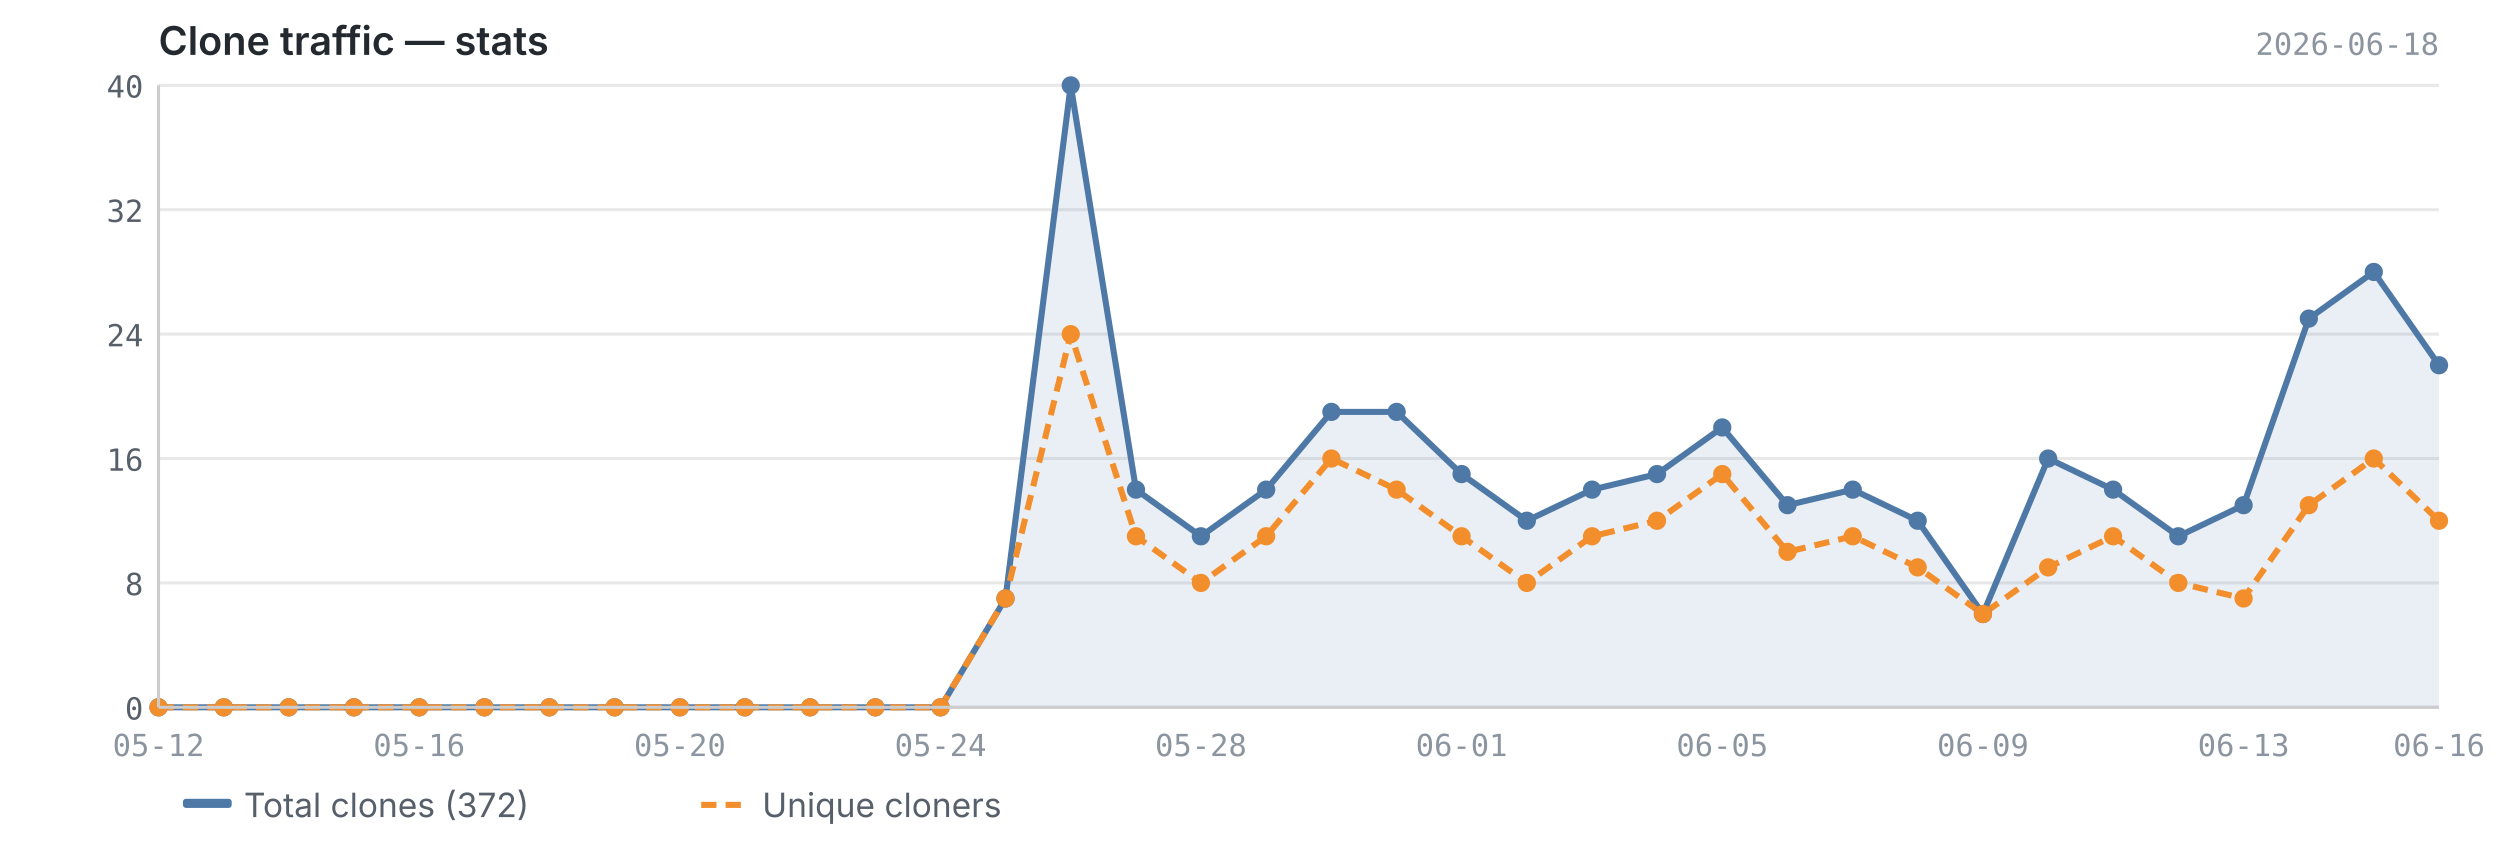
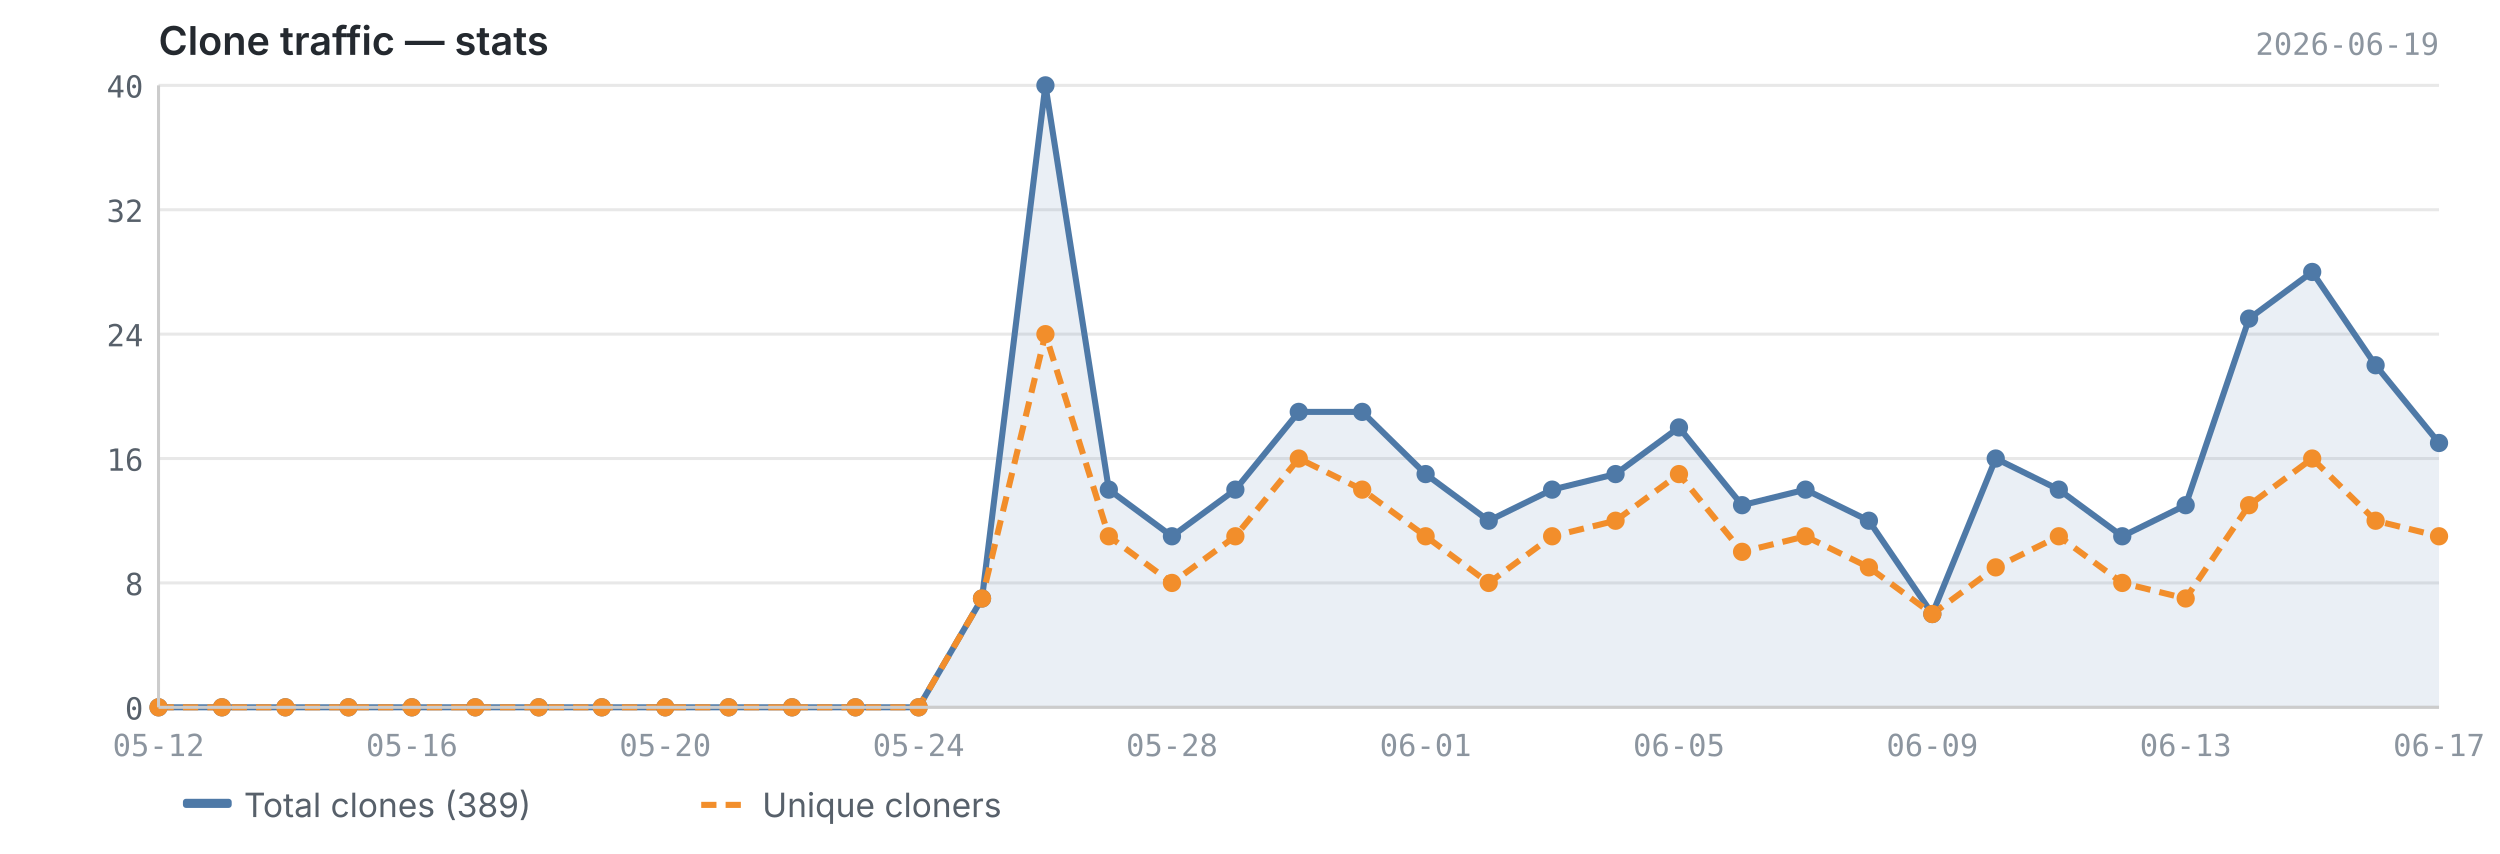
<svg xmlns="http://www.w3.org/2000/svg" viewBox="0 0 820 280" width="820" height="280">
  <text x="52" y="18" font-size="13" font-weight="600" fill="#24292f" font-family="-apple-system, BlinkMacSystemFont, 'Segoe UI', sans-serif">Clone traffic — stats</text>
-   <text x="800" y="18" font-size="10" fill="#8c959f" font-family="ui-monospace, SFMono-Regular, 'SF Mono', Menlo, monospace" text-anchor="end">2026-06-18</text>
+   <text x="800" y="18" font-size="10" fill="#8c959f" font-family="ui-monospace, SFMono-Regular, 'SF Mono', Menlo, monospace" text-anchor="end">2026-06-19</text>
  <line x1="52" y1="232.0" x2="800" y2="232.0" stroke="#e8e8e8" stroke-width="1" />
  <line x1="52" y1="191.2" x2="800" y2="191.2" stroke="#e8e8e8" stroke-width="1" />
  <line x1="52" y1="150.4" x2="800" y2="150.4" stroke="#e8e8e8" stroke-width="1" />
  <line x1="52" y1="109.6" x2="800" y2="109.6" stroke="#e8e8e8" stroke-width="1" />
  <line x1="52" y1="68.8" x2="800" y2="68.8" stroke="#e8e8e8" stroke-width="1" />
  <line x1="52" y1="28.0" x2="800" y2="28.0" stroke="#e8e8e8" stroke-width="1" />
-   <path d="M52.0,232.0 L52.0,232.0 L73.4,232.0 L94.7,232.0 L116.1,232.0 L137.5,232.0 L158.9,232.0 L180.2,232.0 L201.6,232.0 L223.0,232.0 L244.3,232.0 L265.7,232.0 L287.1,232.0 L308.5,232.0 L329.8,196.3 L351.2,28.0 L372.6,160.6 L393.9,175.9 L415.3,160.6 L436.7,135.1 L458.1,135.1 L479.4,155.5 L500.8,170.8 L522.2,160.6 L543.5,155.5 L564.9,140.2 L586.3,165.7 L607.7,160.6 L629.0,170.8 L650.4,201.4 L671.8,150.4 L693.1,160.6 L714.5,175.9 L735.9,165.7 L757.3,104.5 L778.6,89.2 L800.0,119.8 L800.0,232.0 L52.0,232.0Z" fill="#4e79a7" opacity="0.12" />
-   <polyline points="52.0,232.0 73.4,232.0 94.7,232.0 116.1,232.0 137.5,232.0 158.9,232.0 180.2,232.0 201.6,232.0 223.0,232.0 244.3,232.0 265.7,232.0 287.1,232.0 308.5,232.0 329.8,196.3 351.2,28.0 372.6,160.6 393.9,175.9 415.3,160.6 436.7,135.1 458.1,135.1 479.4,155.5 500.8,170.8 522.2,160.6 543.5,155.5 564.9,140.2 586.3,165.7 607.7,160.6 629.0,170.8 650.4,201.4 671.8,150.4 693.1,160.6 714.5,175.9 735.9,165.7 757.3,104.5 778.6,89.2 800.0,119.8" fill="none" stroke="#4e79a7" stroke-width="2" stroke-linejoin="round" />
-   <polyline points="52.0,232.0 73.4,232.0 94.7,232.0 116.1,232.0 137.5,232.0 158.9,232.0 180.2,232.0 201.6,232.0 223.0,232.0 244.3,232.0 265.7,232.0 287.1,232.0 308.5,232.0 329.8,196.3 351.2,109.6 372.6,175.9 393.9,191.2 415.3,175.9 436.7,150.4 458.1,160.6 479.4,175.9 500.8,191.2 522.2,175.9 543.5,170.8 564.9,155.5 586.3,181.0 607.7,175.9 629.0,186.1 650.4,201.4 671.8,186.1 693.1,175.9 714.5,191.2 735.9,196.3 757.3,165.7 778.6,150.4 800.0,170.8" fill="none" stroke="#f28e2b" stroke-width="2" stroke-linejoin="round" stroke-dasharray="5,3" />
+   <path d="M52.0,232.0 L52.0,232.0 L72.8,232.0 L93.6,232.0 L114.3,232.0 L135.1,232.0 L155.9,232.0 L176.7,232.0 L197.4,232.0 L218.2,232.0 L239.0,232.0 L259.8,232.0 L280.6,232.0 L301.3,232.0 L322.1,196.3 L342.9,28.0 L363.7,160.6 L384.4,175.9 L405.2,160.6 L426.0,135.1 L446.8,135.1 L467.6,155.5 L488.3,170.8 L509.1,160.6 L529.9,155.5 L550.7,140.2 L571.4,165.7 L592.2,160.6 L613.0,170.8 L633.8,201.4 L654.6,150.4 L675.3,160.6 L696.1,175.9 L716.9,165.7 L737.7,104.5 L758.4,89.2 L779.2,119.8 L800.0,145.3 L800.0,232.0 L52.0,232.0Z" fill="#4e79a7" opacity="0.12" />
+   <polyline points="52.0,232.0 72.8,232.0 93.6,232.0 114.3,232.0 135.1,232.0 155.9,232.0 176.7,232.0 197.4,232.0 218.2,232.0 239.0,232.0 259.8,232.0 280.6,232.0 301.3,232.0 322.1,196.3 342.9,28.0 363.7,160.6 384.4,175.9 405.2,160.6 426.0,135.1 446.8,135.1 467.6,155.5 488.3,170.8 509.1,160.6 529.9,155.5 550.7,140.2 571.4,165.7 592.2,160.6 613.0,170.8 633.8,201.4 654.6,150.4 675.3,160.6 696.1,175.9 716.9,165.7 737.7,104.5 758.4,89.2 779.2,119.8 800.0,145.3" fill="none" stroke="#4e79a7" stroke-width="2" stroke-linejoin="round" />
+   <polyline points="52.0,232.0 72.8,232.0 93.6,232.0 114.3,232.0 135.1,232.0 155.9,232.0 176.7,232.0 197.4,232.0 218.2,232.0 239.0,232.0 259.8,232.0 280.6,232.0 301.3,232.0 322.1,196.3 342.9,109.6 363.7,175.9 384.4,191.2 405.2,175.9 426.0,150.4 446.8,160.6 467.6,175.9 488.3,191.2 509.1,175.9 529.9,170.8 550.7,155.5 571.4,181.0 592.2,175.9 613.0,186.1 633.8,201.4 654.6,186.1 675.3,175.9 696.1,191.2 716.9,196.3 737.7,165.7 758.4,150.4 779.2,170.8 800.0,175.9" fill="none" stroke="#f28e2b" stroke-width="2" stroke-linejoin="round" stroke-dasharray="5,3" />
  <circle cx="52.0" cy="232.0" r="3" fill="#4e79a7" />
-   <circle cx="73.4" cy="232.0" r="3" fill="#4e79a7" />
-   <circle cx="94.7" cy="232.0" r="3" fill="#4e79a7" />
-   <circle cx="116.1" cy="232.0" r="3" fill="#4e79a7" />
-   <circle cx="137.5" cy="232.0" r="3" fill="#4e79a7" />
-   <circle cx="158.9" cy="232.0" r="3" fill="#4e79a7" />
-   <circle cx="180.2" cy="232.0" r="3" fill="#4e79a7" />
-   <circle cx="201.6" cy="232.0" r="3" fill="#4e79a7" />
-   <circle cx="223.0" cy="232.0" r="3" fill="#4e79a7" />
-   <circle cx="244.3" cy="232.0" r="3" fill="#4e79a7" />
-   <circle cx="265.7" cy="232.0" r="3" fill="#4e79a7" />
-   <circle cx="287.1" cy="232.0" r="3" fill="#4e79a7" />
-   <circle cx="308.5" cy="232.0" r="3" fill="#4e79a7" />
-   <circle cx="329.8" cy="196.3" r="3" fill="#4e79a7" />
-   <circle cx="351.2" cy="28.0" r="3" fill="#4e79a7" />
-   <circle cx="372.6" cy="160.6" r="3" fill="#4e79a7" />
-   <circle cx="393.9" cy="175.9" r="3" fill="#4e79a7" />
-   <circle cx="415.3" cy="160.6" r="3" fill="#4e79a7" />
-   <circle cx="436.7" cy="135.1" r="3" fill="#4e79a7" />
-   <circle cx="458.1" cy="135.1" r="3" fill="#4e79a7" />
-   <circle cx="479.4" cy="155.5" r="3" fill="#4e79a7" />
-   <circle cx="500.8" cy="170.8" r="3" fill="#4e79a7" />
-   <circle cx="522.2" cy="160.6" r="3" fill="#4e79a7" />
-   <circle cx="543.5" cy="155.5" r="3" fill="#4e79a7" />
-   <circle cx="564.9" cy="140.2" r="3" fill="#4e79a7" />
-   <circle cx="586.3" cy="165.7" r="3" fill="#4e79a7" />
-   <circle cx="607.7" cy="160.6" r="3" fill="#4e79a7" />
-   <circle cx="629.0" cy="170.8" r="3" fill="#4e79a7" />
-   <circle cx="650.4" cy="201.4" r="3" fill="#4e79a7" />
-   <circle cx="671.8" cy="150.4" r="3" fill="#4e79a7" />
-   <circle cx="693.1" cy="160.6" r="3" fill="#4e79a7" />
-   <circle cx="714.5" cy="175.9" r="3" fill="#4e79a7" />
-   <circle cx="735.9" cy="165.7" r="3" fill="#4e79a7" />
-   <circle cx="757.3" cy="104.5" r="3" fill="#4e79a7" />
-   <circle cx="778.6" cy="89.2" r="3" fill="#4e79a7" />
-   <circle cx="800.0" cy="119.8" r="3" fill="#4e79a7" />
+   <circle cx="72.8" cy="232.0" r="3" fill="#4e79a7" />
+   <circle cx="93.6" cy="232.0" r="3" fill="#4e79a7" />
+   <circle cx="114.3" cy="232.0" r="3" fill="#4e79a7" />
+   <circle cx="135.1" cy="232.0" r="3" fill="#4e79a7" />
+   <circle cx="155.9" cy="232.0" r="3" fill="#4e79a7" />
+   <circle cx="176.7" cy="232.0" r="3" fill="#4e79a7" />
+   <circle cx="197.4" cy="232.0" r="3" fill="#4e79a7" />
+   <circle cx="218.2" cy="232.0" r="3" fill="#4e79a7" />
+   <circle cx="239.0" cy="232.0" r="3" fill="#4e79a7" />
+   <circle cx="259.8" cy="232.0" r="3" fill="#4e79a7" />
+   <circle cx="280.6" cy="232.0" r="3" fill="#4e79a7" />
+   <circle cx="301.3" cy="232.0" r="3" fill="#4e79a7" />
+   <circle cx="322.1" cy="196.3" r="3" fill="#4e79a7" />
+   <circle cx="342.9" cy="28.0" r="3" fill="#4e79a7" />
+   <circle cx="363.7" cy="160.6" r="3" fill="#4e79a7" />
+   <circle cx="384.4" cy="175.9" r="3" fill="#4e79a7" />
+   <circle cx="405.2" cy="160.6" r="3" fill="#4e79a7" />
+   <circle cx="426.0" cy="135.1" r="3" fill="#4e79a7" />
+   <circle cx="446.8" cy="135.1" r="3" fill="#4e79a7" />
+   <circle cx="467.6" cy="155.5" r="3" fill="#4e79a7" />
+   <circle cx="488.3" cy="170.8" r="3" fill="#4e79a7" />
+   <circle cx="509.1" cy="160.6" r="3" fill="#4e79a7" />
+   <circle cx="529.9" cy="155.5" r="3" fill="#4e79a7" />
+   <circle cx="550.7" cy="140.2" r="3" fill="#4e79a7" />
+   <circle cx="571.4" cy="165.7" r="3" fill="#4e79a7" />
+   <circle cx="592.2" cy="160.6" r="3" fill="#4e79a7" />
+   <circle cx="613.0" cy="170.8" r="3" fill="#4e79a7" />
+   <circle cx="633.8" cy="201.4" r="3" fill="#4e79a7" />
+   <circle cx="654.6" cy="150.4" r="3" fill="#4e79a7" />
+   <circle cx="675.3" cy="160.6" r="3" fill="#4e79a7" />
+   <circle cx="696.1" cy="175.9" r="3" fill="#4e79a7" />
+   <circle cx="716.9" cy="165.7" r="3" fill="#4e79a7" />
+   <circle cx="737.7" cy="104.5" r="3" fill="#4e79a7" />
+   <circle cx="758.4" cy="89.2" r="3" fill="#4e79a7" />
+   <circle cx="779.2" cy="119.8" r="3" fill="#4e79a7" />
+   <circle cx="800.0" cy="145.3" r="3" fill="#4e79a7" />
  <circle cx="52.0" cy="232.0" r="3" fill="#f28e2b" />
-   <circle cx="73.4" cy="232.0" r="3" fill="#f28e2b" />
-   <circle cx="94.7" cy="232.0" r="3" fill="#f28e2b" />
-   <circle cx="116.1" cy="232.0" r="3" fill="#f28e2b" />
-   <circle cx="137.5" cy="232.0" r="3" fill="#f28e2b" />
-   <circle cx="158.9" cy="232.0" r="3" fill="#f28e2b" />
-   <circle cx="180.2" cy="232.0" r="3" fill="#f28e2b" />
-   <circle cx="201.6" cy="232.0" r="3" fill="#f28e2b" />
-   <circle cx="223.0" cy="232.0" r="3" fill="#f28e2b" />
-   <circle cx="244.3" cy="232.0" r="3" fill="#f28e2b" />
-   <circle cx="265.7" cy="232.0" r="3" fill="#f28e2b" />
-   <circle cx="287.1" cy="232.0" r="3" fill="#f28e2b" />
-   <circle cx="308.5" cy="232.0" r="3" fill="#f28e2b" />
-   <circle cx="329.8" cy="196.3" r="3" fill="#f28e2b" />
-   <circle cx="351.2" cy="109.6" r="3" fill="#f28e2b" />
-   <circle cx="372.6" cy="175.9" r="3" fill="#f28e2b" />
-   <circle cx="393.9" cy="191.2" r="3" fill="#f28e2b" />
-   <circle cx="415.3" cy="175.9" r="3" fill="#f28e2b" />
-   <circle cx="436.7" cy="150.4" r="3" fill="#f28e2b" />
-   <circle cx="458.1" cy="160.6" r="3" fill="#f28e2b" />
-   <circle cx="479.4" cy="175.9" r="3" fill="#f28e2b" />
-   <circle cx="500.8" cy="191.2" r="3" fill="#f28e2b" />
-   <circle cx="522.2" cy="175.9" r="3" fill="#f28e2b" />
-   <circle cx="543.5" cy="170.8" r="3" fill="#f28e2b" />
-   <circle cx="564.9" cy="155.5" r="3" fill="#f28e2b" />
-   <circle cx="586.3" cy="181.0" r="3" fill="#f28e2b" />
-   <circle cx="607.7" cy="175.9" r="3" fill="#f28e2b" />
-   <circle cx="629.0" cy="186.1" r="3" fill="#f28e2b" />
-   <circle cx="650.4" cy="201.4" r="3" fill="#f28e2b" />
-   <circle cx="671.8" cy="186.1" r="3" fill="#f28e2b" />
-   <circle cx="693.1" cy="175.9" r="3" fill="#f28e2b" />
-   <circle cx="714.5" cy="191.2" r="3" fill="#f28e2b" />
-   <circle cx="735.9" cy="196.3" r="3" fill="#f28e2b" />
-   <circle cx="757.3" cy="165.7" r="3" fill="#f28e2b" />
-   <circle cx="778.6" cy="150.4" r="3" fill="#f28e2b" />
-   <circle cx="800.0" cy="170.8" r="3" fill="#f28e2b" />
+   <circle cx="72.8" cy="232.0" r="3" fill="#f28e2b" />
+   <circle cx="93.6" cy="232.0" r="3" fill="#f28e2b" />
+   <circle cx="114.3" cy="232.0" r="3" fill="#f28e2b" />
+   <circle cx="135.1" cy="232.0" r="3" fill="#f28e2b" />
+   <circle cx="155.9" cy="232.0" r="3" fill="#f28e2b" />
+   <circle cx="176.7" cy="232.0" r="3" fill="#f28e2b" />
+   <circle cx="197.4" cy="232.0" r="3" fill="#f28e2b" />
+   <circle cx="218.2" cy="232.0" r="3" fill="#f28e2b" />
+   <circle cx="239.0" cy="232.0" r="3" fill="#f28e2b" />
+   <circle cx="259.8" cy="232.0" r="3" fill="#f28e2b" />
+   <circle cx="280.6" cy="232.0" r="3" fill="#f28e2b" />
+   <circle cx="301.3" cy="232.0" r="3" fill="#f28e2b" />
+   <circle cx="322.1" cy="196.3" r="3" fill="#f28e2b" />
+   <circle cx="342.9" cy="109.6" r="3" fill="#f28e2b" />
+   <circle cx="363.7" cy="175.9" r="3" fill="#f28e2b" />
+   <circle cx="384.4" cy="191.2" r="3" fill="#f28e2b" />
+   <circle cx="405.2" cy="175.9" r="3" fill="#f28e2b" />
+   <circle cx="426.0" cy="150.4" r="3" fill="#f28e2b" />
+   <circle cx="446.8" cy="160.6" r="3" fill="#f28e2b" />
+   <circle cx="467.6" cy="175.9" r="3" fill="#f28e2b" />
+   <circle cx="488.3" cy="191.2" r="3" fill="#f28e2b" />
+   <circle cx="509.1" cy="175.9" r="3" fill="#f28e2b" />
+   <circle cx="529.9" cy="170.8" r="3" fill="#f28e2b" />
+   <circle cx="550.7" cy="155.5" r="3" fill="#f28e2b" />
+   <circle cx="571.4" cy="181.0" r="3" fill="#f28e2b" />
+   <circle cx="592.2" cy="175.9" r="3" fill="#f28e2b" />
+   <circle cx="613.0" cy="186.1" r="3" fill="#f28e2b" />
+   <circle cx="633.8" cy="201.4" r="3" fill="#f28e2b" />
+   <circle cx="654.6" cy="186.1" r="3" fill="#f28e2b" />
+   <circle cx="675.3" cy="175.9" r="3" fill="#f28e2b" />
+   <circle cx="696.1" cy="191.2" r="3" fill="#f28e2b" />
+   <circle cx="716.9" cy="196.3" r="3" fill="#f28e2b" />
+   <circle cx="737.7" cy="165.7" r="3" fill="#f28e2b" />
+   <circle cx="758.4" cy="150.4" r="3" fill="#f28e2b" />
+   <circle cx="779.2" cy="170.8" r="3" fill="#f28e2b" />
+   <circle cx="800.0" cy="175.9" r="3" fill="#f28e2b" />
  <line x1="52" y1="28" x2="52" y2="232" stroke="#cccccc" stroke-width="1" />
  <line x1="52" y1="232" x2="800" y2="232" stroke="#cccccc" stroke-width="1" />
  <text x="47" y="236.0" text-anchor="end" font-size="10" fill="#57606a" font-family="ui-monospace, SFMono-Regular, 'SF Mono', Menlo, monospace">0</text>
  <text x="47" y="195.2" text-anchor="end" font-size="10" fill="#57606a" font-family="ui-monospace, SFMono-Regular, 'SF Mono', Menlo, monospace">8</text>
  <text x="47" y="154.4" text-anchor="end" font-size="10" fill="#57606a" font-family="ui-monospace, SFMono-Regular, 'SF Mono', Menlo, monospace">16</text>
  <text x="47" y="113.6" text-anchor="end" font-size="10" fill="#57606a" font-family="ui-monospace, SFMono-Regular, 'SF Mono', Menlo, monospace">24</text>
  <text x="47" y="72.8" text-anchor="end" font-size="10" fill="#57606a" font-family="ui-monospace, SFMono-Regular, 'SF Mono', Menlo, monospace">32</text>
  <text x="47" y="32.0" text-anchor="end" font-size="10" fill="#57606a" font-family="ui-monospace, SFMono-Regular, 'SF Mono', Menlo, monospace">40</text>
  <text x="52.0" y="248" text-anchor="middle" font-size="10" fill="#8c959f" font-family="ui-monospace, SFMono-Regular, 'SF Mono', Menlo, monospace">05-12</text>
-   <text x="735.9" y="248" text-anchor="middle" font-size="10" fill="#8c959f" font-family="ui-monospace, SFMono-Regular, 'SF Mono', Menlo, monospace">06-13</text>
-   <text x="800.0" y="248" text-anchor="middle" font-size="10" fill="#8c959f" font-family="ui-monospace, SFMono-Regular, 'SF Mono', Menlo, monospace">06-16</text>
-   <text x="137.5" y="248" text-anchor="middle" font-size="10" fill="#8c959f" font-family="ui-monospace, SFMono-Regular, 'SF Mono', Menlo, monospace">05-16</text>
-   <text x="223.0" y="248" text-anchor="middle" font-size="10" fill="#8c959f" font-family="ui-monospace, SFMono-Regular, 'SF Mono', Menlo, monospace">05-20</text>
-   <text x="308.5" y="248" text-anchor="middle" font-size="10" fill="#8c959f" font-family="ui-monospace, SFMono-Regular, 'SF Mono', Menlo, monospace">05-24</text>
-   <text x="393.9" y="248" text-anchor="middle" font-size="10" fill="#8c959f" font-family="ui-monospace, SFMono-Regular, 'SF Mono', Menlo, monospace">05-28</text>
-   <text x="479.4" y="248" text-anchor="middle" font-size="10" fill="#8c959f" font-family="ui-monospace, SFMono-Regular, 'SF Mono', Menlo, monospace">06-01</text>
-   <text x="564.9" y="248" text-anchor="middle" font-size="10" fill="#8c959f" font-family="ui-monospace, SFMono-Regular, 'SF Mono', Menlo, monospace">06-05</text>
-   <text x="650.4" y="248" text-anchor="middle" font-size="10" fill="#8c959f" font-family="ui-monospace, SFMono-Regular, 'SF Mono', Menlo, monospace">06-09</text>
+   <text x="716.9" y="248" text-anchor="middle" font-size="10" fill="#8c959f" font-family="ui-monospace, SFMono-Regular, 'SF Mono', Menlo, monospace">06-13</text>
+   <text x="135.1" y="248" text-anchor="middle" font-size="10" fill="#8c959f" font-family="ui-monospace, SFMono-Regular, 'SF Mono', Menlo, monospace">05-16</text>
+   <text x="800.0" y="248" text-anchor="middle" font-size="10" fill="#8c959f" font-family="ui-monospace, SFMono-Regular, 'SF Mono', Menlo, monospace">06-17</text>
+   <text x="218.2" y="248" text-anchor="middle" font-size="10" fill="#8c959f" font-family="ui-monospace, SFMono-Regular, 'SF Mono', Menlo, monospace">05-20</text>
+   <text x="301.3" y="248" text-anchor="middle" font-size="10" fill="#8c959f" font-family="ui-monospace, SFMono-Regular, 'SF Mono', Menlo, monospace">05-24</text>
+   <text x="384.4" y="248" text-anchor="middle" font-size="10" fill="#8c959f" font-family="ui-monospace, SFMono-Regular, 'SF Mono', Menlo, monospace">05-28</text>
+   <text x="467.6" y="248" text-anchor="middle" font-size="10" fill="#8c959f" font-family="ui-monospace, SFMono-Regular, 'SF Mono', Menlo, monospace">06-01</text>
+   <text x="550.7" y="248" text-anchor="middle" font-size="10" fill="#8c959f" font-family="ui-monospace, SFMono-Regular, 'SF Mono', Menlo, monospace">06-05</text>
+   <text x="633.8" y="248" text-anchor="middle" font-size="10" fill="#8c959f" font-family="ui-monospace, SFMono-Regular, 'SF Mono', Menlo, monospace">06-09</text>
  <rect x="60" y="262" width="16" height="3" fill="#4e79a7" rx="1" />
-   <text x="80" y="268" font-size="11" fill="#57606a" font-family="-apple-system, BlinkMacSystemFont, 'Segoe UI', sans-serif">Total clones (372)</text>
+   <text x="80" y="268" font-size="11" fill="#57606a" font-family="-apple-system, BlinkMacSystemFont, 'Segoe UI', sans-serif">Total clones (389)</text>
  <line x1="230" y1="264" x2="246" y2="264" stroke="#f28e2b" stroke-width="2" stroke-dasharray="5,3" />
  <text x="250" y="268" font-size="11" fill="#57606a" font-family="-apple-system, BlinkMacSystemFont, 'Segoe UI', sans-serif">Unique cloners</text>
</svg>
